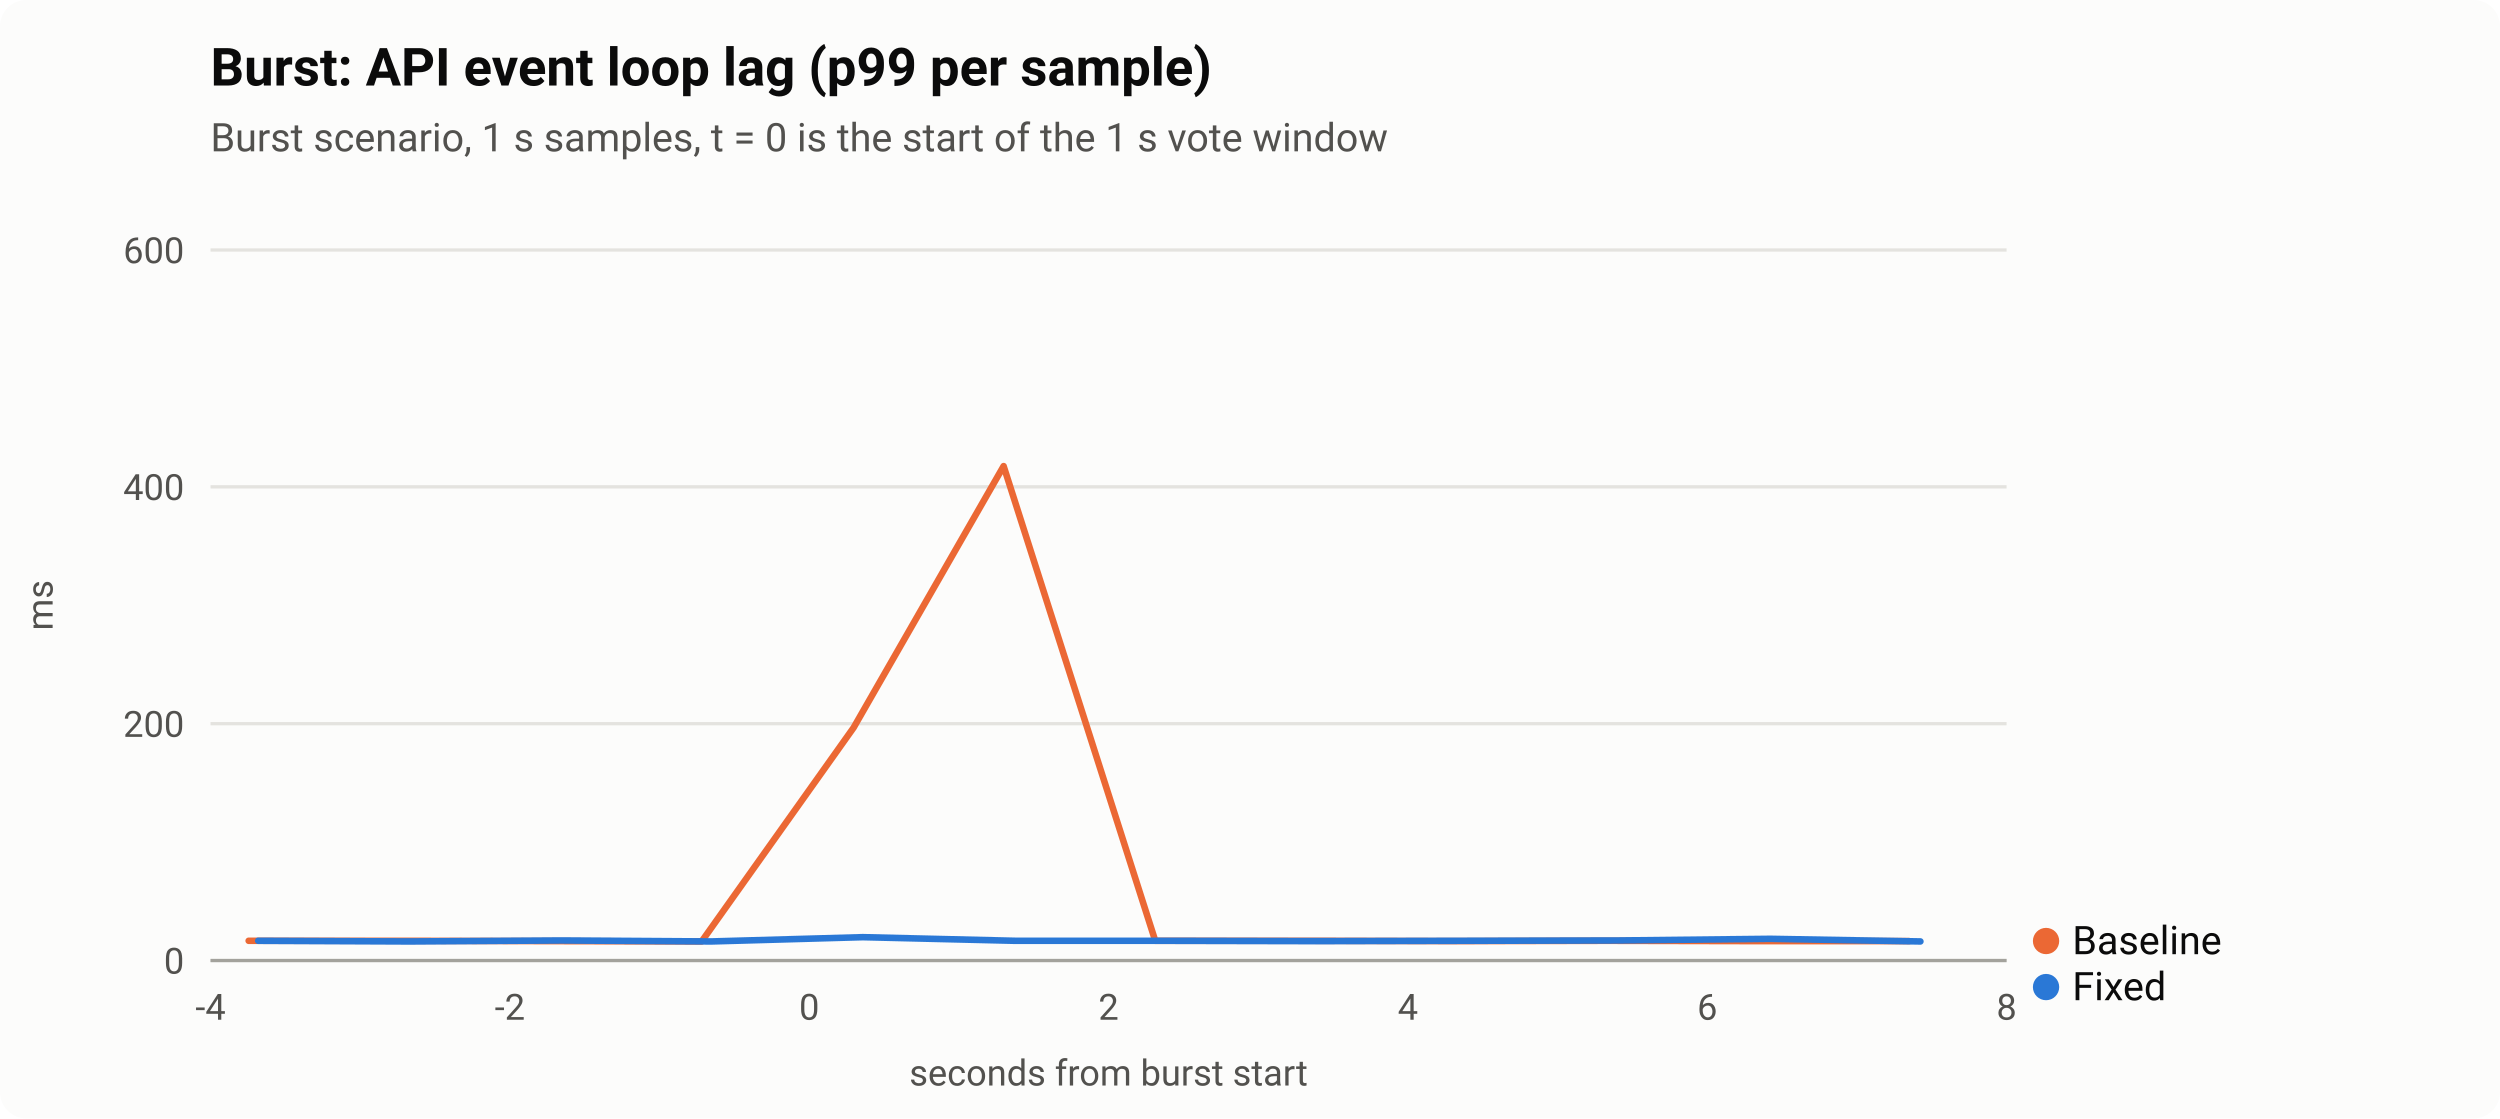
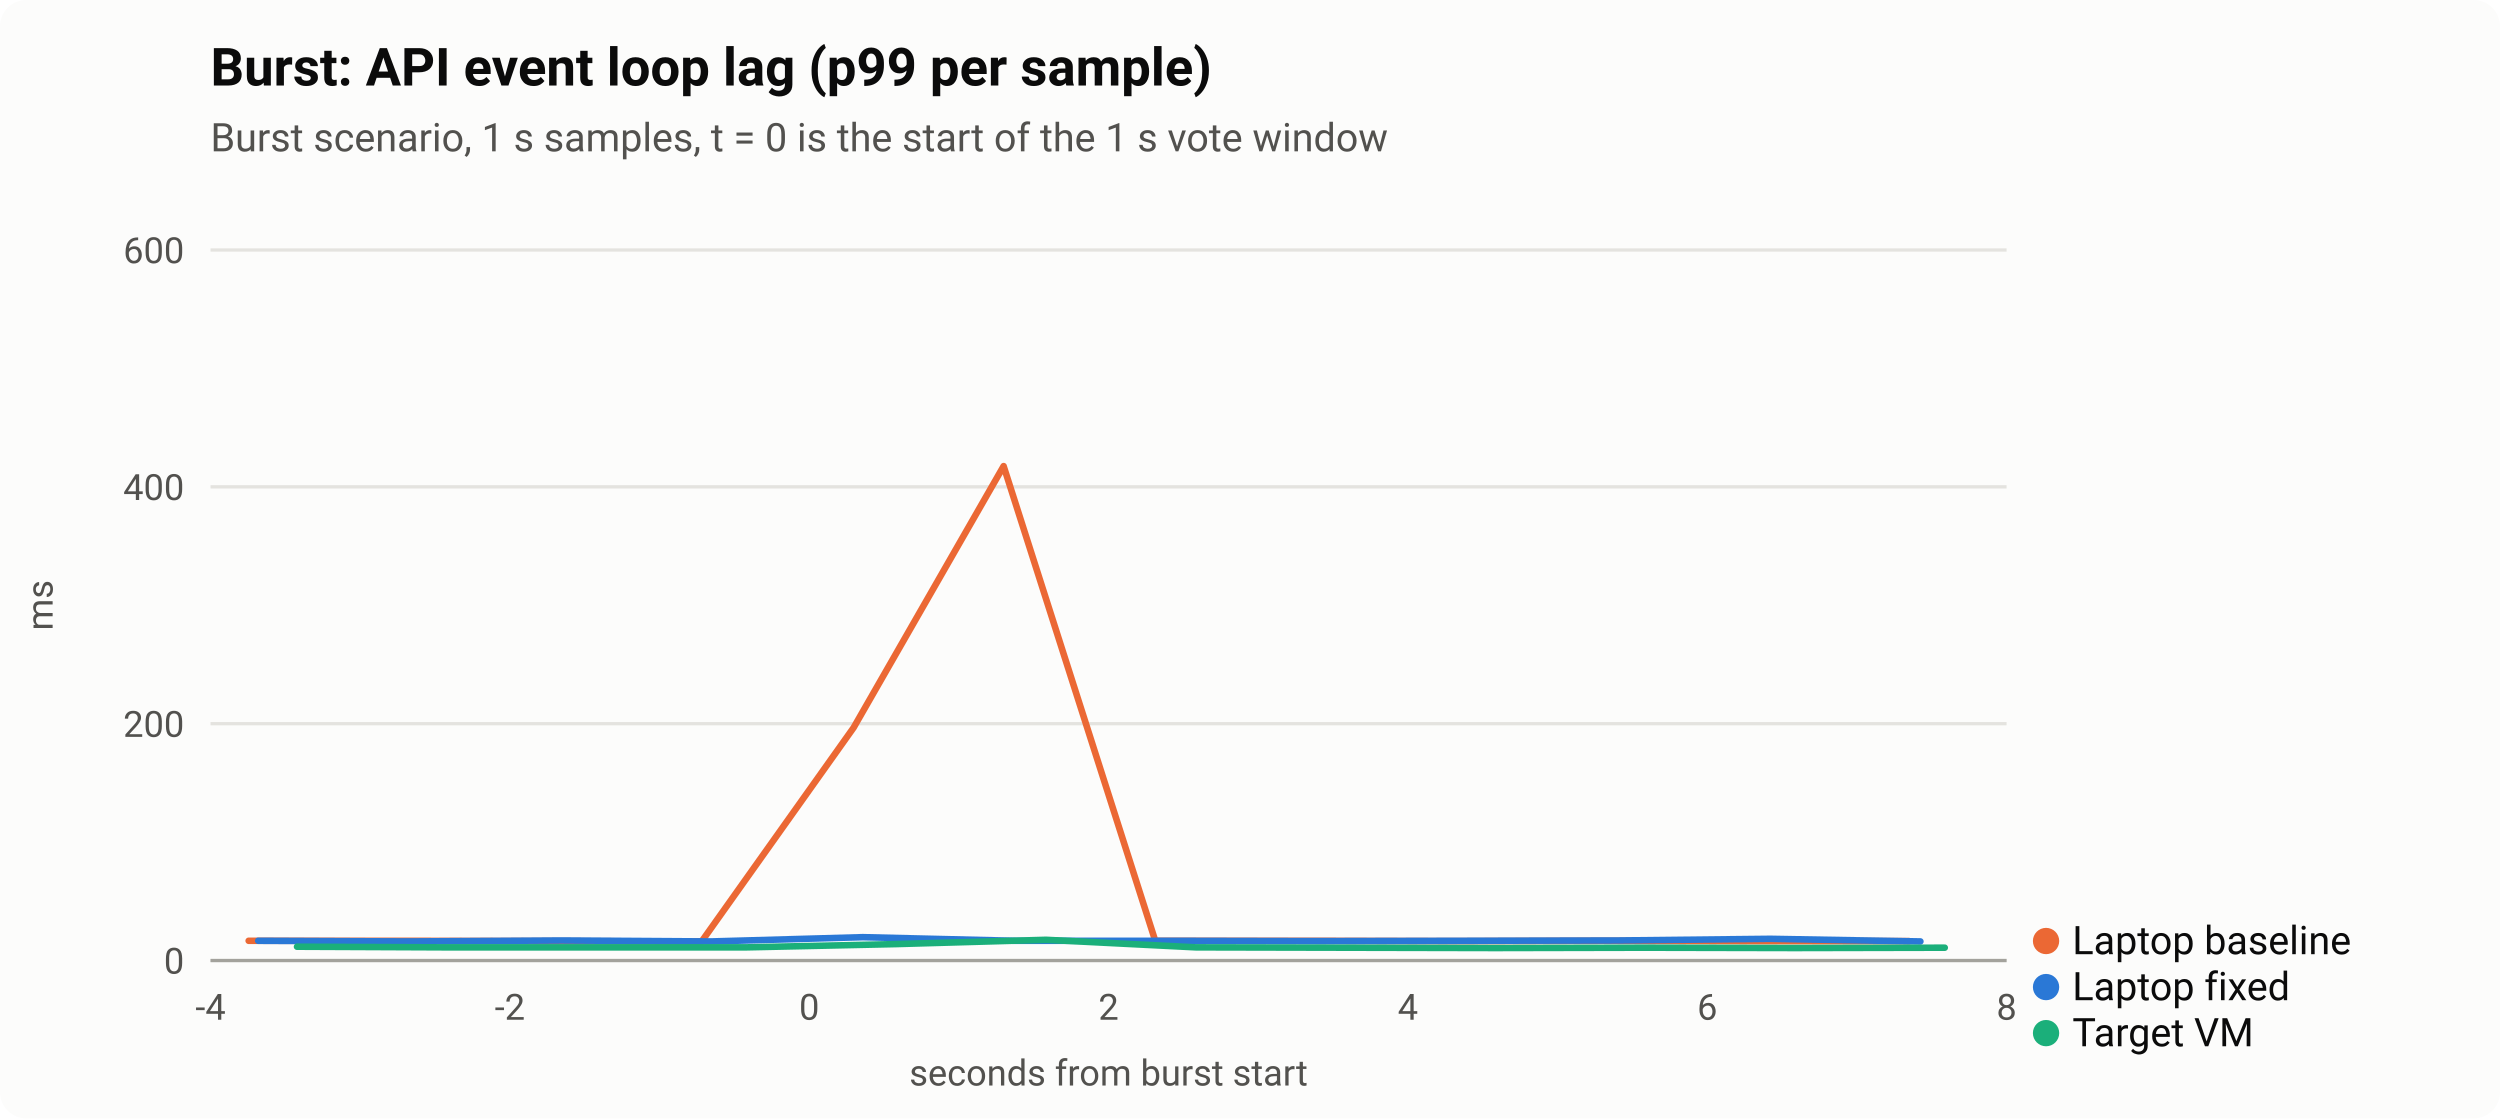
<svg xmlns="http://www.w3.org/2000/svg" viewBox="0 0 760 340" width="760" height="340" role="img" aria-label="Burst: API event loop lag (p99 per sample)">
  <style>
    .bg{fill:#fcfcfb}.t1{fill:#0b0b0b}.t2{fill:#52514e}.grid{stroke:#e4e3df}.axis{stroke:#a3a29c}
    .s1{fill:#2a78d6}.s2{fill:#eb6834}.s3{fill:#1baf7a}.l1{stroke:#2a78d6}.l2{stroke:#eb6834}.l3{stroke:#1baf7a}
    .thr{stroke:#52514e}
    text{font-family:-apple-system,BlinkMacSystemFont,"Segoe UI",Roboto,sans-serif}
    @media (prefers-color-scheme: dark){
      .bg{fill:#1a1a19}.t1{fill:#f0efec}.t2{fill:#c3c2b7}.grid{stroke:#33332f}.axis{stroke:#6b6a64}
      .s1{fill:#3987e5}.s2{fill:#d95926}.s3{fill:#199e70}.l1{stroke:#3987e5}.l2{stroke:#d95926}.l3{stroke:#199e70}
      .thr{stroke:#c3c2b7}
    }
  </style>
  <rect class="bg" width="760" height="340" rx="8" />
  <text class="t1" x="64" y="26" font-size="16" font-weight="600">Burst: API event loop lag (p99 per sample)</text>
  <text class="t2" x="64" y="46" font-size="12">Burst scenario, 1 s samples, t = 0 is the start of the 1 s vote window</text>
  <line class="grid" x1="64" x2="610" y1="292" y2="292" stroke-width="1" />
  <text class="t2" x="56" y="296" font-size="11" text-anchor="end">0</text>
  <line class="grid" x1="64" x2="610" y1="220" y2="220" stroke-width="1" />
  <text class="t2" x="56" y="224" font-size="11" text-anchor="end">200</text>
  <line class="grid" x1="64" x2="610" y1="148" y2="148" stroke-width="1" />
  <text class="t2" x="56" y="152" font-size="11" text-anchor="end">400</text>
  <line class="grid" x1="64" x2="610" y1="76" y2="76" stroke-width="1" />
  <text class="t2" x="56" y="80" font-size="11" text-anchor="end">600</text>
  <text class="t2" transform="translate(16 184) rotate(-90)" font-size="11" text-anchor="middle">ms</text>
  <text class="t2" x="64" y="310" font-size="11" text-anchor="middle">-4</text>
  <text class="t2" x="155" y="310" font-size="11" text-anchor="middle">-2</text>
  <text class="t2" x="246" y="310" font-size="11" text-anchor="middle">0</text>
  <text class="t2" x="337" y="310" font-size="11" text-anchor="middle">2</text>
  <text class="t2" x="428" y="310" font-size="11" text-anchor="middle">4</text>
  <text class="t2" x="519" y="310" font-size="11" text-anchor="middle">6</text>
  <text class="t2" x="610" y="310" font-size="11" text-anchor="middle">8</text>
  <line class="axis" x1="64" x2="610" y1="292" y2="292" stroke-width="1" />
  <text class="t2" x="337" y="330" font-size="11" text-anchor="middle">seconds from burst start</text>
  <path class="l2" d="M75.6,286.0L121.6,286.0L167.8,286.1L213.3,286.2L259.5,221.2L305.1,141.7L351.2,286.0L396.8,286.0L442.7,286.1L488.7,286.0L534.3,286.1L580.4,286.1" fill="none" stroke-width="2" stroke-linejoin="round" stroke-linecap="round" />
  <circle class="s2" cx="622" cy="286.069" r="4" />
-   <text class="t1" x="630" y="290.069" font-size="12">Baseline</text>
+   <text class="t1" x="630" y="290.069" font-size="12">Laptop baseline</text>
  <path class="l1" d="M78.5,286.0L124.5,286.2L170.7,285.9L216.2,286.2L262.3,284.9L308.5,286.0L354.2,286.0L400.2,286.1L446.0,286.0L492.2,285.9L538.2,285.4L583.8,286.2" fill="none" stroke-width="2" stroke-linejoin="round" stroke-linecap="round" />
  <circle class="s1" cx="622" cy="300.069" r="4" />
-   <text class="t1" x="630" y="304.069" font-size="12">Fixed</text>
+   <text class="t1" x="630" y="304.069" font-size="12">Laptop fixed</text>
+   <path class="l3" d="M90.3,287.8L135.8,288.0L181.3,288.0L226.8,288.0L272.5,287.0L318.0,285.7L363.6,288.0L409.1,288.1L454.6,288.2L500.1,288.1L545.6,288.2L591.2,288.1" fill="none" stroke-width="2" stroke-linejoin="round" stroke-linecap="round" />
+   <circle class="s3" cx="622" cy="314.069" r="4" />
+   <text class="t1" x="630" y="318.069" font-size="12">Target VM</text>
</svg>
